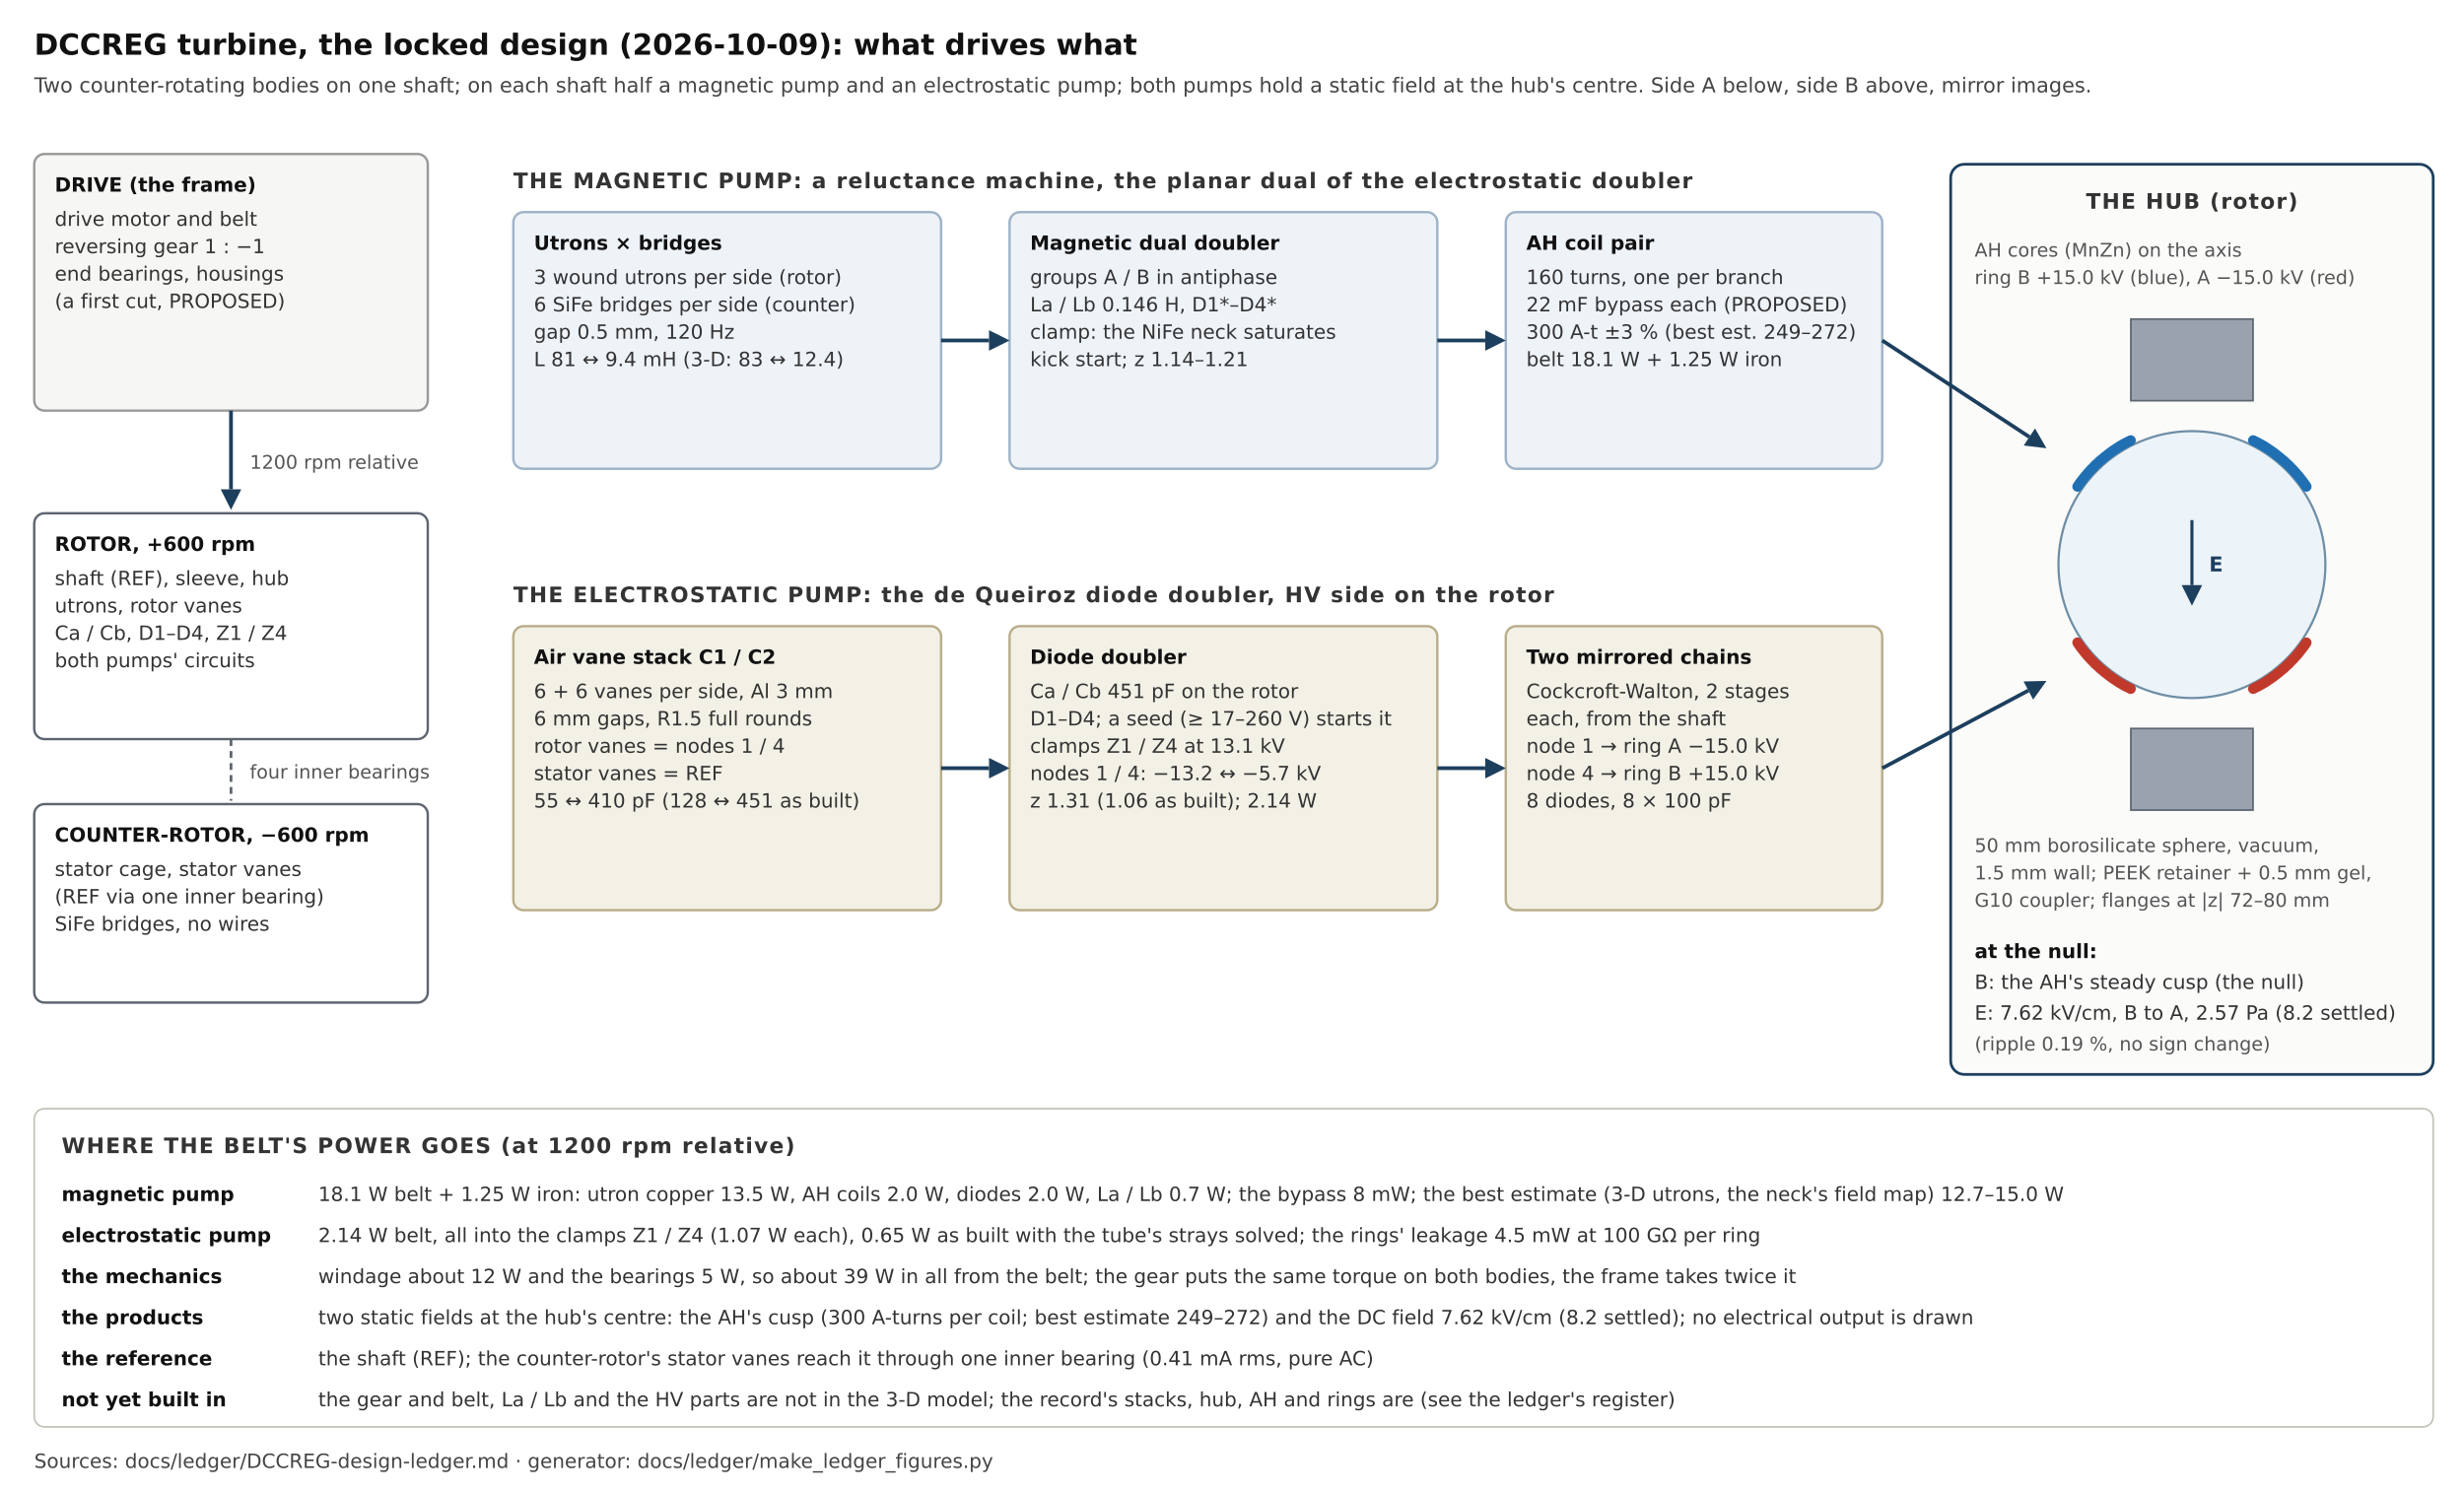
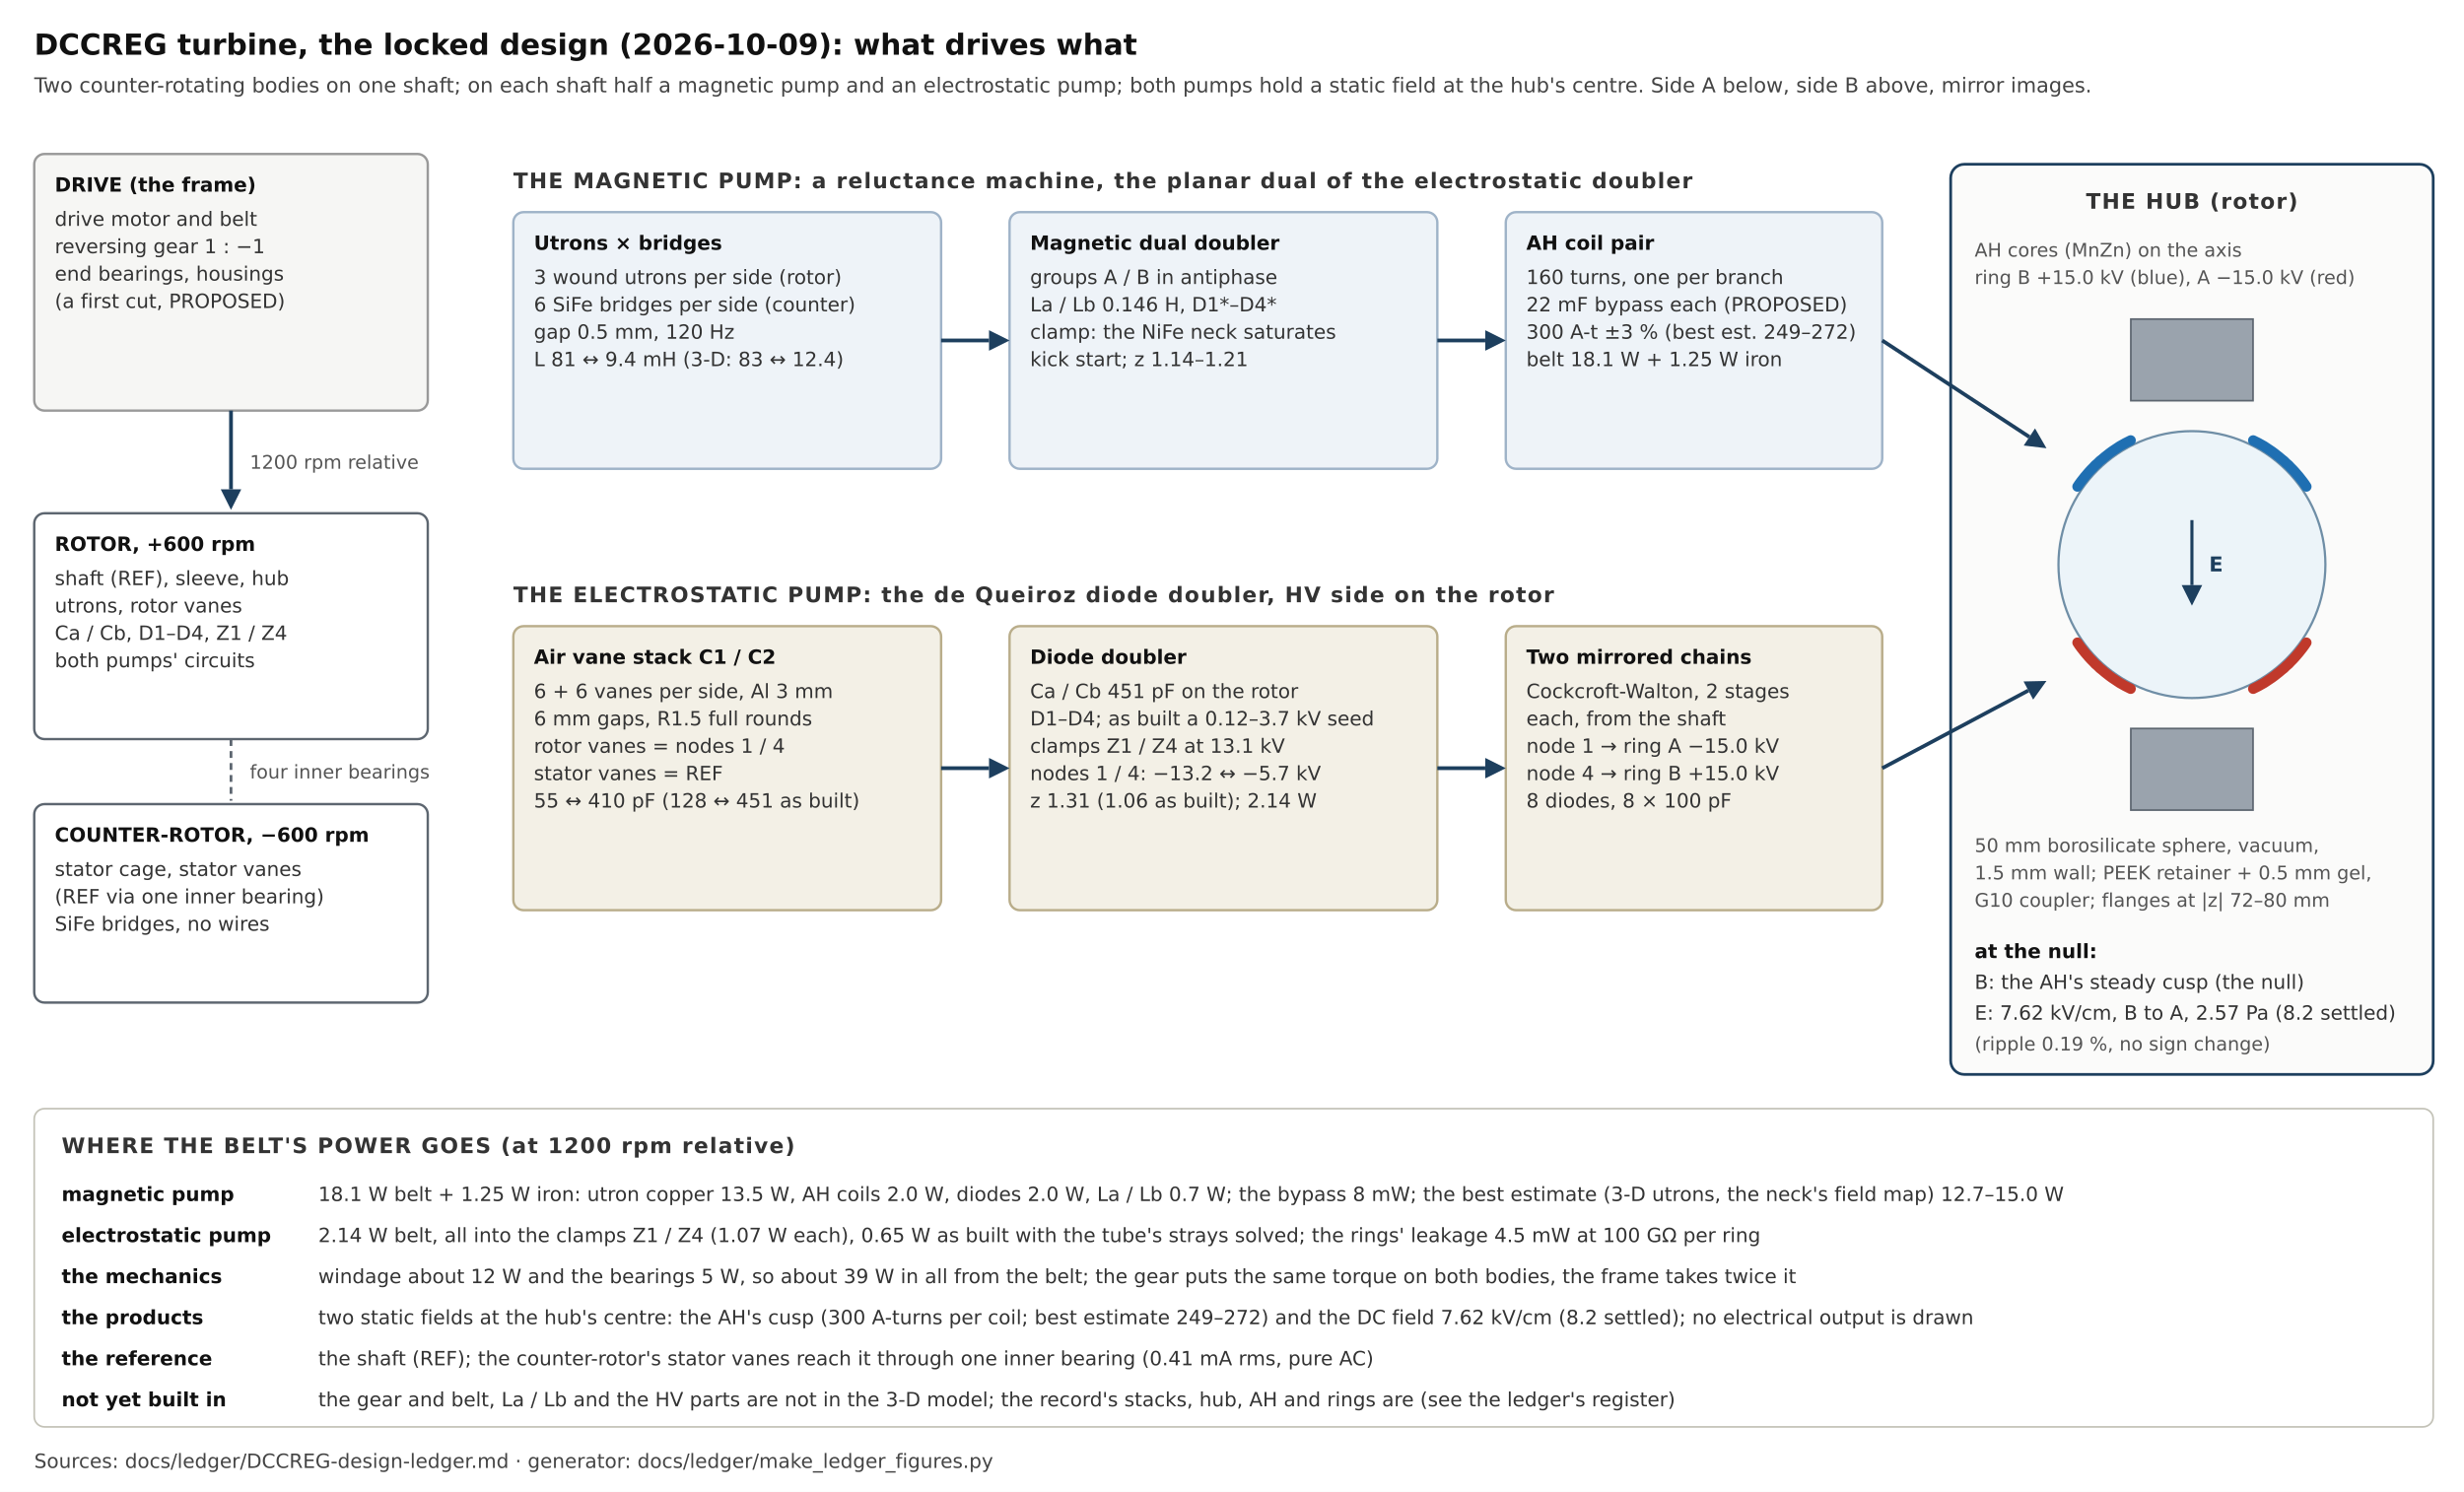
<svg xmlns="http://www.w3.org/2000/svg" viewBox="0 0 1440 872" width="1440" height="872" font-family="DejaVu Sans, Arial, sans-serif" font-size="13">
  <rect width="1440" height="872" fill="#ffffff" />
  <style>
    .w{stroke:#111;stroke-width:2;fill:none} .ut{stroke:#1f6fb2;stroke-width:2.4;fill:none} .ah{stroke:#c0392b;stroke-width:2.6;fill:none}
    .st{stroke:#8a8a8a;stroke-width:2;fill:none} .lim{stroke:#7d3c98;stroke-width:2.2;fill:none}
    .zl{stroke:#7d3c98;stroke-width:2;fill:none} .va{stroke:#111;stroke-width:1.6}
    .pl{stroke:#111;stroke-width:2.6} .rail{stroke:#111;stroke-width:3} .mag{stroke:#7f8c8d;stroke-width:1.4;stroke-dasharray:3 4}
    .br{fill:#9aa3ad;stroke:#5d6670;stroke-width:1} .brush{fill:#444;stroke:#111;stroke-width:1}
    .ring{stroke:#111;stroke-width:4} .ball{fill:#fff;stroke:#111;stroke-width:1.6} .dot{fill:#111}
    .zone_cr{fill:#f3f0e6;stroke:#b9ad8a;stroke-width:1;stroke-dasharray:6 4} .zone_r{fill:#eef3f8;stroke:#9fb3c8;stroke-width:1;stroke-dasharray:6 4}
    .kick{fill:#fff7ec;stroke:#d68910;stroke-width:1.4;stroke-dasharray:5 4} .frame{fill:none;stroke:#999;stroke-width:1}
    .prop{stroke:#9c640c;stroke-width:1.6;fill:none;stroke-dasharray:5 3} .propc{stroke:#9c640c;stroke-width:2.4}
    .tp{fill:#9c640c;font-size:10.5px}
    .t{fill:#111} .tu{fill:#1f6fb2} .ta{fill:#c0392b} .tl{fill:#7d3c98} .nd{fill:#111;font-size:12.5px}
    .m{fill:#444;font-size:12px} .ms{fill:#555;font-size:11px} .zh{fill:#333;font-size:12.5px;font-weight:bold;letter-spacing:0.06em}
    .tk{fill:#111;font-size:11.5px;font-weight:bold} .tk2{fill:#9c640c;font-size:11.5px;font-weight:bold} .tv{fill:#333;font-size:11.5px}
    .op{fill:#1d3f5e;font-size:11.5px} .h{font-size:17px;font-weight:bold;fill:#111} .h2{font-size:14px;font-weight:bold;fill:#111}
    .n{fill:#444;font-size:11.5px} .te{fill:#1d3f5e;font-size:12px;font-weight:bold} .ef{stroke:#1d3f5e;stroke-width:1.8}
    .cone_a{fill:#f6d5d1;stroke:#c0392b;stroke-width:2.6} .cone_b{fill:#dbe7f3;stroke:#1f6fb2;stroke-width:2.6}
    .glass{fill:#eaf3f8;fill-opacity:0.92;stroke:#6f8ea6;stroke-width:1.3}
  </style>
  <text x="20.0" y="32.0" class="h" text-anchor="start">DCCREG turbine, the locked design (2026-10-09): what drives what</text>
  <text x="20.0" y="54.0" class="m" text-anchor="start">Two counter-rotating bodies on one shaft; on each shaft half a magnetic pump and an electrostatic pump; both pumps hold a static field at the hub's centre. Side A below, side B above, mirror images.</text>
  <rect x="20" y="90" width="230" height="150" rx="6" fill="#f6f6f4" stroke="#999" stroke-width="1.4" />
  <text x="32.0" y="112.0" class="tk" text-anchor="start" style="fill:#111">DRIVE (the frame)</text>
  <text x="32.0" y="132.0" class="tv" text-anchor="start">drive motor and belt</text>
  <text x="32.0" y="148.0" class="tv" text-anchor="start">reversing gear 1 : −1</text>
  <text x="32.0" y="164.0" class="tv" text-anchor="start">end bearings, housings</text>
  <text x="32.0" y="180.0" class="tv" text-anchor="start">(a first cut, PROPOSED)</text>
  <rect x="20" y="300" width="230" height="132" rx="6" fill="#ffffff" stroke="#5d6670" stroke-width="1.4" />
  <text x="32.0" y="322.0" class="tk" text-anchor="start" style="fill:#111">ROTOR, +600 rpm</text>
  <text x="32.0" y="342.0" class="tv" text-anchor="start">shaft (REF), sleeve, hub</text>
  <text x="32.0" y="358.0" class="tv" text-anchor="start">utrons, rotor vanes</text>
  <text x="32.0" y="374.0" class="tv" text-anchor="start">Ca / Cb, D1–D4, Z1 / Z4</text>
  <text x="32.0" y="390.0" class="tv" text-anchor="start">both pumps' circuits</text>
  <rect x="20" y="470" width="230" height="116" rx="6" fill="#ffffff" stroke="#5d6670" stroke-width="1.4" />
  <text x="32.0" y="492.0" class="tk" text-anchor="start" style="fill:#111">COUNTER-ROTOR, −600 rpm</text>
  <text x="32.0" y="512.0" class="tv" text-anchor="start">stator cage, stator vanes</text>
  <text x="32.0" y="528.0" class="tv" text-anchor="start">(REF via one inner bearing)</text>
  <text x="32.0" y="544.0" class="tv" text-anchor="start">SiFe bridges, no wires</text>
  <line x1="135.0" y1="240.0" x2="135.0" y2="286.0" stroke="#1d3f5e" stroke-width="2.2" />
  <polygon points="135.0,298.0 129.0,286.0 141.0,286.0" fill="#1d3f5e" />
  <text x="146.0" y="274.0" class="ms" text-anchor="start">1200 rpm relative</text>
  <line x1="135" y1="432" x2="135" y2="468" stroke="#5d6670" stroke-width="1.6" stroke-dasharray="4 3" />
  <text x="146.0" y="455.0" class="ms" text-anchor="start">four inner bearings</text>
  <text x="300.0" y="110.0" class="zh" text-anchor="start">THE MAGNETIC PUMP: a reluctance machine, the planar dual of the electrostatic doubler</text>
  <rect x="300" y="124" width="250" height="150" rx="6" fill="#eef3f8" stroke="#9fb3c8" stroke-width="1.4" />
  <text x="312.0" y="146.0" class="tk" text-anchor="start" style="fill:#111">Utrons × bridges</text>
  <text x="312.0" y="166.0" class="tv" text-anchor="start">3 wound utrons per side (rotor)</text>
  <text x="312.0" y="182.0" class="tv" text-anchor="start">6 SiFe bridges per side (counter)</text>
  <text x="312.0" y="198.0" class="tv" text-anchor="start">gap 0.5 mm, 120 Hz</text>
  <text x="312.0" y="214.0" class="tv" text-anchor="start">L 81 ↔ 9.4 mH (3-D: 83 ↔ 12.4)</text>
  <rect x="590" y="124" width="250" height="150" rx="6" fill="#eef3f8" stroke="#9fb3c8" stroke-width="1.4" />
  <text x="602.0" y="146.0" class="tk" text-anchor="start" style="fill:#111">Magnetic dual doubler</text>
  <text x="602.0" y="166.0" class="tv" text-anchor="start">groups A / B in antiphase</text>
  <text x="602.0" y="182.0" class="tv" text-anchor="start">La / Lb 0.146 H, D1*–D4*</text>
  <text x="602.0" y="198.0" class="tv" text-anchor="start">clamp: the NiFe neck saturates</text>
  <text x="602.0" y="214.0" class="tv" text-anchor="start">kick start; z 1.14–1.21</text>
  <rect x="880" y="124" width="220" height="150" rx="6" fill="#eef3f8" stroke="#9fb3c8" stroke-width="1.4" />
  <text x="892.0" y="146.0" class="tk" text-anchor="start" style="fill:#111">AH coil pair</text>
  <text x="892.0" y="166.0" class="tv" text-anchor="start">160 turns, one per branch</text>
  <text x="892.0" y="182.0" class="tv" text-anchor="start">22 mF bypass each (PROPOSED)</text>
  <text x="892.0" y="198.0" class="tv" text-anchor="start">300 A-t ±3 % (best est. 249–272)</text>
  <text x="892.0" y="214.0" class="tv" text-anchor="start">belt 18.1 W + 1.25 W iron</text>
  <line x1="550.0" y1="199.0" x2="578.0" y2="199.0" stroke="#1d3f5e" stroke-width="2.2" />
  <polygon points="590.0,199.0 578.0,205.0 578.0,193.0" fill="#1d3f5e" />
  <line x1="840.0" y1="199.0" x2="868.0" y2="199.0" stroke="#1d3f5e" stroke-width="2.2" />
  <polygon points="880.0,199.0 868.0,205.0 868.0,193.0" fill="#1d3f5e" />
  <text x="300.0" y="352.0" class="zh" text-anchor="start">THE ELECTROSTATIC PUMP: the de Queiroz diode doubler, HV side on the rotor</text>
  <rect x="300" y="366" width="250" height="166" rx="6" fill="#f3f0e6" stroke="#b9ad8a" stroke-width="1.4" />
  <text x="312.0" y="388.0" class="tk" text-anchor="start" style="fill:#111">Air vane stack C1 / C2</text>
  <text x="312.0" y="408.0" class="tv" text-anchor="start">6 + 6 vanes per side, Al 3 mm</text>
  <text x="312.0" y="424.0" class="tv" text-anchor="start">6 mm gaps, R1.5 full rounds</text>
  <text x="312.0" y="440.0" class="tv" text-anchor="start">rotor vanes = nodes 1 / 4</text>
  <text x="312.0" y="456.0" class="tv" text-anchor="start">stator vanes = REF</text>
  <text x="312.0" y="472.0" class="tv" text-anchor="start">55 ↔ 410 pF (128 ↔ 451 as built)</text>
  <rect x="590" y="366" width="250" height="166" rx="6" fill="#f3f0e6" stroke="#b9ad8a" stroke-width="1.4" />
  <text x="602.0" y="388.0" class="tk" text-anchor="start" style="fill:#111">Diode doubler</text>
  <text x="602.0" y="408.0" class="tv" text-anchor="start">Ca / Cb 451 pF on the rotor</text>
-   <text x="602.0" y="424.0" class="tv" text-anchor="start">D1–D4; a seed (≥ 17–260 V) starts it</text>
+   <text x="602.0" y="424.0" class="tv" text-anchor="start">D1–D4; as built a 0.12–3.7 kV seed</text>
  <text x="602.0" y="440.0" class="tv" text-anchor="start">clamps Z1 / Z4 at 13.1 kV</text>
  <text x="602.0" y="456.0" class="tv" text-anchor="start">nodes 1 / 4: −13.2 ↔ −5.7 kV</text>
  <text x="602.0" y="472.0" class="tv" text-anchor="start">z 1.31 (1.06 as built); 2.14 W</text>
  <rect x="880" y="366" width="220" height="166" rx="6" fill="#f3f0e6" stroke="#b9ad8a" stroke-width="1.4" />
  <text x="892.0" y="388.0" class="tk" text-anchor="start" style="fill:#111">Two mirrored chains</text>
  <text x="892.0" y="408.0" class="tv" text-anchor="start">Cockcroft-Walton, 2 stages</text>
  <text x="892.0" y="424.0" class="tv" text-anchor="start">each, from the shaft</text>
  <text x="892.0" y="440.0" class="tv" text-anchor="start">node 1 → ring A −15.0 kV</text>
  <text x="892.0" y="456.0" class="tv" text-anchor="start">node 4 → ring B +15.0 kV</text>
  <text x="892.0" y="472.0" class="tv" text-anchor="start">8 diodes, 8 × 100 pF</text>
  <line x1="550.0" y1="449.0" x2="578.0" y2="449.0" stroke="#1d3f5e" stroke-width="2.2" />
  <polygon points="590.0,449.0 578.0,455.0 578.0,443.0" fill="#1d3f5e" />
  <line x1="840.0" y1="449.0" x2="868.0" y2="449.0" stroke="#1d3f5e" stroke-width="2.2" />
  <polygon points="880.0,449.0 868.0,455.0 868.0,443.0" fill="#1d3f5e" />
  <rect x="1140" y="96" width="282" height="532" rx="8" fill="#fbfbfa" stroke="#1d3f5e" stroke-width="1.6" />
  <text x="1281.0" y="122.0" class="zh" text-anchor="middle">THE HUB (rotor)</text>
  <circle cx="1281" cy="330" r="78" class="glass" />
  <polyline points="1245.2,257.4 1243.6,258.2 1242.0,259.0 1240.4,259.9 1238.8,260.8 1237.3,261.8 1235.8,262.8 1234.3,263.8 1232.8,264.9 1231.4,266.0 1230.0,267.1 1228.6,268.3 1227.2,269.4 1225.9,270.7 1224.5,271.9 1223.3,273.2 1222.0,274.5 1220.8,275.8 1219.6,277.2 1218.4,278.6 1217.3,280.0 1216.2,281.4 1215.1,282.9 1214.1,284.4" fill="none" stroke="#1f6fb2" stroke-width="6" stroke-linecap="round" />
  <polyline points="1316.8,257.4 1318.4,258.2 1320.0,259.0 1321.6,259.9 1323.2,260.8 1324.7,261.8 1326.2,262.8 1327.7,263.8 1329.2,264.9 1330.6,266.0 1332.0,267.1 1333.4,268.3 1334.8,269.4 1336.1,270.7 1337.5,271.9 1338.7,273.2 1340.0,274.5 1341.2,275.8 1342.4,277.2 1343.6,278.6 1344.7,280.0 1345.8,281.4 1346.9,282.9 1347.9,284.4" fill="none" stroke="#1f6fb2" stroke-width="6" stroke-linecap="round" />
  <polyline points="1245.2,402.6 1243.6,401.8 1242.0,401.0 1240.4,400.1 1238.8,399.2 1237.3,398.2 1235.8,397.2 1234.3,396.2 1232.8,395.1 1231.4,394.0 1230.0,392.9 1228.6,391.7 1227.2,390.6 1225.9,389.3 1224.5,388.1 1223.3,386.8 1222.0,385.5 1220.8,384.2 1219.6,382.8 1218.4,381.4 1217.3,380.0 1216.2,378.6 1215.1,377.1 1214.1,375.6" fill="none" stroke="#c0392b" stroke-width="6" stroke-linecap="round" />
  <polyline points="1316.8,402.6 1318.4,401.8 1320.0,401.0 1321.6,400.1 1323.2,399.2 1324.7,398.2 1326.2,397.2 1327.7,396.2 1329.2,395.1 1330.6,394.0 1332.0,392.9 1333.4,391.7 1334.8,390.6 1336.1,389.3 1337.5,388.1 1338.7,386.8 1340.0,385.5 1341.2,384.2 1342.4,382.8 1343.6,381.4 1344.7,380.0 1345.8,378.6 1346.9,377.1 1347.9,375.6" fill="none" stroke="#c0392b" stroke-width="6" stroke-linecap="round" />
  <rect x="1245.3" y="186.5" width="71.4" height="47.7" fill="#9aa3ad" stroke="#5d6670" stroke-width="1" />
  <rect x="1245.3" y="425.8" width="71.4" height="47.7" fill="#9aa3ad" stroke="#5d6670" stroke-width="1" />
  <line x1="1281.0" y1="304.0" x2="1281.0" y2="342.0" class="ef" />
  <polygon points="1281,354 1275,342 1287,342" fill="#1d3f5e" />
  <text x="1291.0" y="334.0" class="te" text-anchor="start">E</text>
  <text x="1154.0" y="150.0" class="ms" text-anchor="start">AH cores (MnZn) on the axis</text>
  <text x="1154.0" y="166.0" class="ms" text-anchor="start">ring B +15.0 kV (blue), A −15.0 kV (red)</text>
  <text x="1154.0" y="498.0" class="ms" text-anchor="start">50 mm borosilicate sphere, vacuum,</text>
  <text x="1154.0" y="514.0" class="ms" text-anchor="start">1.5 mm wall; PEEK retainer + 0.5 mm gel,</text>
  <text x="1154.0" y="530.0" class="ms" text-anchor="start">G10 coupler; flanges at |z| 72–80 mm</text>
  <text x="1154.0" y="560.0" class="tk" text-anchor="start">at the null:</text>
  <text x="1154.0" y="578.0" class="tv" text-anchor="start">B: the AH's steady cusp (the null)</text>
  <text x="1154.0" y="596.0" class="tv" text-anchor="start">E: 7.62 kV/cm, B to A, 2.57 Pa (8.2 settled)</text>
  <text x="1154.0" y="614.0" class="ms" text-anchor="start">(ripple 0.19 %, no sign change)</text>
  <line x1="1100.0" y1="199.0" x2="1186.0" y2="255.4" stroke="#1d3f5e" stroke-width="2.2" />
  <polygon points="1196.0,262.0 1182.7,260.4 1189.3,250.4" fill="#1d3f5e" />
  <line x1="1100.0" y1="449.0" x2="1185.4" y2="403.6" stroke="#1d3f5e" stroke-width="2.2" />
  <polygon points="1196.0,398.0 1188.2,408.9 1182.6,398.3" fill="#1d3f5e" />
  <rect x="20" y="648" width="1402" height="186" rx="6" fill="#ffffff" stroke="#c3c2b7" stroke-width="1" />
  <text x="36.0" y="674.0" class="zh" text-anchor="start">WHERE THE BELT'S POWER GOES (at 1200 rpm relative)</text>
  <text x="36.0" y="702.0" class="tk" text-anchor="start">magnetic pump</text>
  <text x="186.0" y="702.0" class="tv" text-anchor="start">18.1 W belt + 1.25 W iron: utron copper 13.5 W, AH coils 2.0 W, diodes 2.0 W, La / Lb 0.7 W; the bypass 8 mW; the best estimate (3-D utrons, the neck's field map) 12.7–15.0 W</text>
  <text x="36.0" y="726.0" class="tk" text-anchor="start">electrostatic pump</text>
  <text x="186.0" y="726.0" class="tv" text-anchor="start">2.14 W belt, all into the clamps Z1 / Z4 (1.07 W each), 0.65 W as built with the tube's strays solved; the rings' leakage 4.5 mW at 100 GΩ per ring</text>
  <text x="36.0" y="750.0" class="tk" text-anchor="start">the mechanics</text>
  <text x="186.0" y="750.0" class="tv" text-anchor="start">windage about 12 W and the bearings 5 W, so about 39 W in all from the belt; the gear puts the same torque on both bodies, the frame takes twice it</text>
  <text x="36.0" y="774.0" class="tk" text-anchor="start">the products</text>
  <text x="186.0" y="774.0" class="tv" text-anchor="start">two static fields at the hub's centre: the AH's cusp (300 A-turns per coil; best estimate 249–272) and the DC field 7.62 kV/cm (8.2 settled); no electrical output is drawn</text>
  <text x="36.0" y="798.0" class="tk" text-anchor="start">the reference</text>
  <text x="186.0" y="798.0" class="tv" text-anchor="start">the shaft (REF); the counter-rotor's stator vanes reach it through one inner bearing (0.41 mA rms, pure AC)</text>
  <text x="36.0" y="822.0" class="tk" text-anchor="start">not yet built in</text>
  <text x="186.0" y="822.0" class="tv" text-anchor="start">the gear and belt, La / Lb and the HV parts are not in the 3-D model; the record's stacks, hub, AH and rings are (see the ledger's register)</text>
  <text x="20.0" y="858.0" class="n" text-anchor="start">Sources: docs/ledger/DCCREG-design-ledger.md · generator: docs/ledger/make_ledger_figures.py</text>
</svg>
